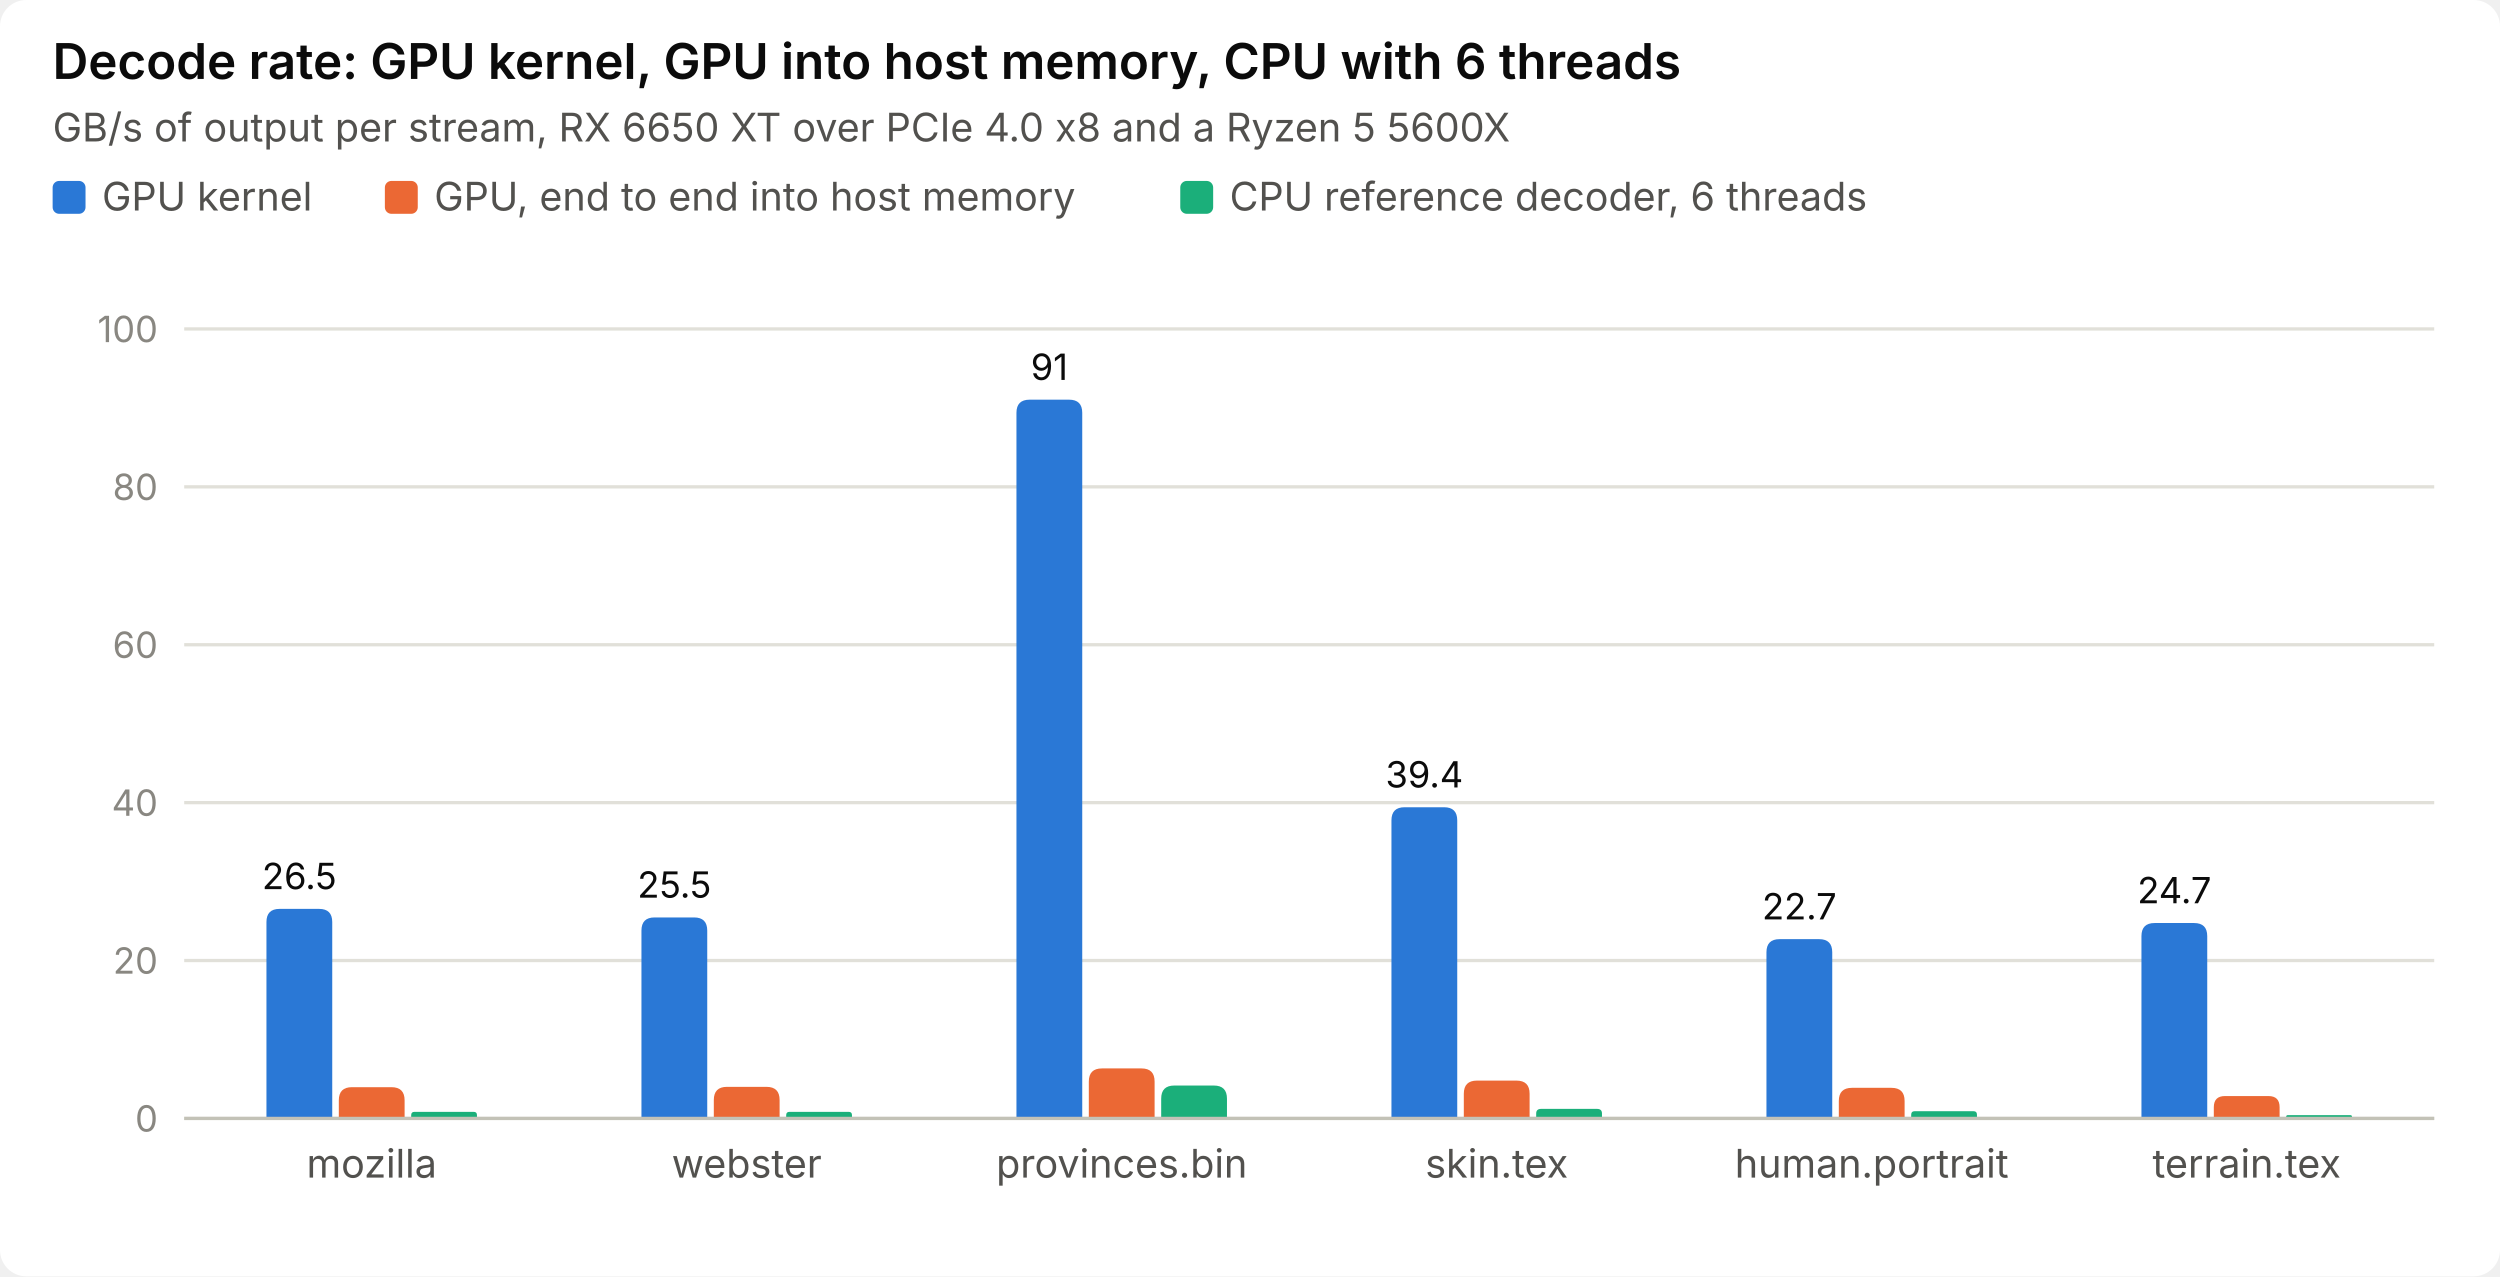
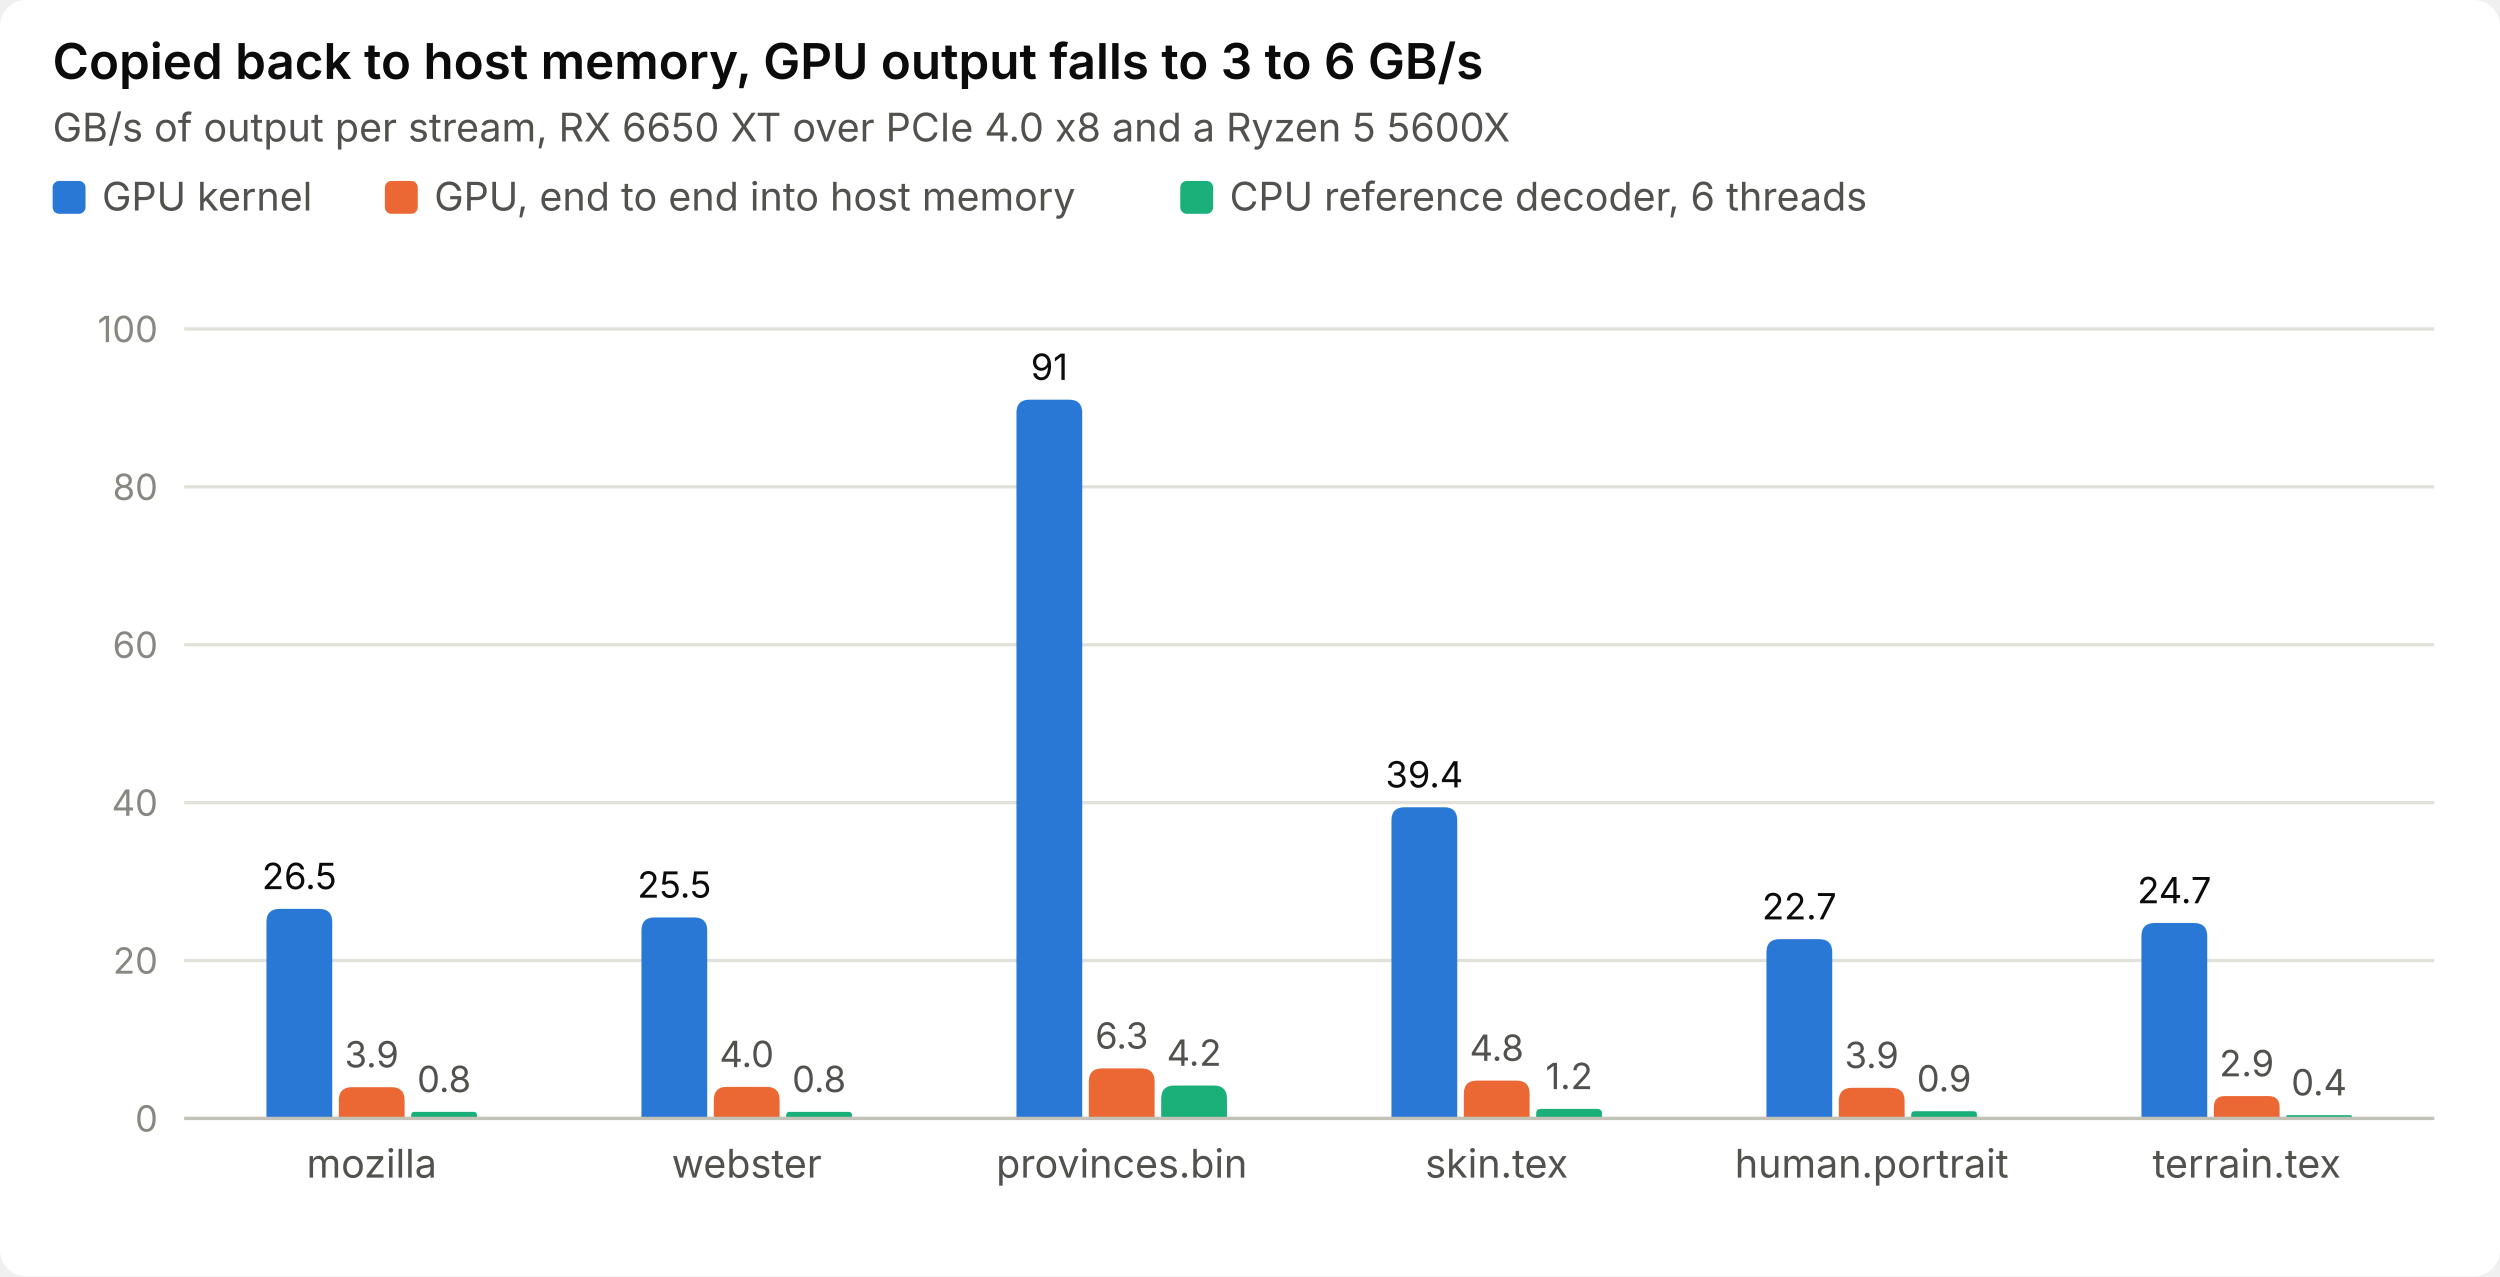
<svg xmlns="http://www.w3.org/2000/svg" viewBox="0 0 760 388" width="760" height="388" role="img" aria-labelledby="t d" font-family="system-ui, -apple-system, 'Segoe UI', sans-serif">
  <style>
.bg{fill:#ffffff}.p{fill:#0b0b0b}.s{fill:#52514e}.m{fill:#898781}
.grid{stroke:#e1e0d9;stroke-width:1}.axis{stroke:#c3c2b7;stroke-width:1}
.c1{fill:#2a78d6}.c2{fill:#eb6834}.c3{fill:#1baf7a}.cg{fill:#898781}.cv{fill:#c9c8c0}
.l1{stroke:#2a78d6}.l2{stroke:#eb6834}.l3{stroke:#1baf7a}
.o1{fill:#86b6ef}.o2{fill:#2a78d6}.o3{fill:#104281}
.ring{stroke:#ffffff;stroke-width:2}
.box{fill:#f4f3ef;stroke:#c3c2b7;stroke-width:1}.hi{fill:#cde2fb;stroke:#2a78d6;stroke-width:1}
</style>
  <rect width="760" height="388" rx="8" class="bg" />
-   <text x="16.0" y="24.0" class="p" font-size="15" font-weight="600" text-anchor="start">Decode rate: GPU kernel, GPU into host memory, CPU with 6 threads</text>
+   <text x="16.0" y="24.0" class="p" font-size="15" font-weight="600" text-anchor="start">Copied back to host memory, GPU output falls to 3 to 6 GB/s</text>
  <text x="16.0" y="43.0" class="s" font-size="12" font-weight="400" text-anchor="start">GB/s of output per stream, RX 6650 XT over PCIe 4.0 x8 and a Ryzen 5 5600X</text>
  <rect x="16.0" y="55.0" width="10.0" height="10.0" rx="2" class="c1" />
  <text x="31.0" y="64.0" class="s" font-size="12" font-weight="400" text-anchor="start">GPU kernel</text>
  <rect x="117.0" y="55.0" width="10.0" height="10.0" rx="2" class="c2" />
  <text x="132.0" y="64.0" class="s" font-size="12" font-weight="400" text-anchor="start">GPU, end to end into host memory</text>
  <rect x="358.8" y="55.0" width="10.0" height="10.0" rx="2" class="c3" />
  <text x="373.8" y="64.0" class="s" font-size="12" font-weight="400" text-anchor="start">CPU reference decoder, 6 threads</text>
  <line x1="56.0" y1="340.0" x2="740.0" y2="340.0" class="grid" />
  <text x="48.0" y="344.0" class="m" font-size="11" font-weight="400" text-anchor="end">0</text>
  <line x1="56.0" y1="292.0" x2="740.0" y2="292.0" class="grid" />
  <text x="48.0" y="296.0" class="m" font-size="11" font-weight="400" text-anchor="end">20</text>
  <line x1="56.0" y1="244.0" x2="740.0" y2="244.0" class="grid" />
  <text x="48.0" y="248.0" class="m" font-size="11" font-weight="400" text-anchor="end">40</text>
  <line x1="56.0" y1="196.0" x2="740.0" y2="196.0" class="grid" />
  <text x="48.0" y="200.0" class="m" font-size="11" font-weight="400" text-anchor="end">60</text>
  <line x1="56.0" y1="148.0" x2="740.0" y2="148.0" class="grid" />
  <text x="48.0" y="152.0" class="m" font-size="11" font-weight="400" text-anchor="end">80</text>
  <line x1="56.0" y1="100.0" x2="740.0" y2="100.0" class="grid" />
  <text x="48.0" y="104.0" class="m" font-size="11" font-weight="400" text-anchor="end">100</text>
  <path d="M81.0,340.0 V280.3 Q81.0,276.3 85.0,276.3 H97.0 Q101.0,276.3 101.0,280.3 V340.0 Z" class="c1" />
  <text x="91.0" y="270.3" class="p" font-size="11" font-weight="400" text-anchor="middle">26.5</text>
  <path d="M103.0,340.0 V334.5 Q103.0,330.5 107.0,330.5 H119.0 Q123.0,330.5 123.0,334.5 V340.0 Z" class="c2" />
+   <text x="113.0" y="324.5" class="s" font-size="11" font-weight="400" text-anchor="middle">3.9</text>
  <path d="M125.0,340.0 V339.0 Q125.0,338.0 126.0,338.0 H144.0 Q145.0,338.0 145.0,339.0 V340.0 Z" class="c3" />
+   <text x="135.0" y="332.0" class="s" font-size="11" font-weight="400" text-anchor="middle">0.8</text>
  <text x="113.0" y="358.0" class="s" font-size="12" font-weight="400" text-anchor="middle">mozilla</text>
  <path d="M195.0,340.0 V282.9 Q195.0,278.9 199.0,278.9 H211.0 Q215.0,278.9 215.0,282.9 V340.0 Z" class="c1" />
  <text x="205.0" y="272.9" class="p" font-size="11" font-weight="400" text-anchor="middle">25.5</text>
  <path d="M217.0,340.0 V334.4 Q217.0,330.4 221.0,330.4 H233.0 Q237.0,330.4 237.0,334.4 V340.0 Z" class="c2" />
+   <text x="227.0" y="324.4" class="s" font-size="11" font-weight="400" text-anchor="middle">4.0</text>
  <path d="M239.0,340.0 V339.0 Q239.0,338.0 240.0,338.0 H258.0 Q259.0,338.0 259.0,339.0 V340.0 Z" class="c3" />
+   <text x="249.0" y="332.0" class="s" font-size="11" font-weight="400" text-anchor="middle">0.8</text>
  <text x="227.0" y="358.0" class="s" font-size="12" font-weight="400" text-anchor="middle">webster</text>
  <path d="M309.0,340.0 V125.5 Q309.0,121.5 313.0,121.5 H325.0 Q329.0,121.5 329.0,125.5 V340.0 Z" class="c1" />
  <text x="319.0" y="115.5" class="p" font-size="11" font-weight="400" text-anchor="middle">91</text>
  <path d="M331.0,340.0 V328.8 Q331.0,324.8 335.0,324.8 H347.0 Q351.0,324.8 351.0,328.8 V340.0 Z" class="c2" />
+   <text x="341.0" y="318.8" class="s" font-size="11" font-weight="400" text-anchor="middle">6.3</text>
  <path d="M353.0,340.0 V334.0 Q353.0,330.0 357.0,330.0 H369.0 Q373.0,330.0 373.0,334.0 V340.0 Z" class="c3" />
+   <text x="363.0" y="324.0" class="s" font-size="11" font-weight="400" text-anchor="middle">4.2</text>
  <text x="341.0" y="358.0" class="s" font-size="12" font-weight="400" text-anchor="middle">provinces.bin</text>
  <path d="M423.0,340.0 V249.4 Q423.0,245.4 427.0,245.4 H439.0 Q443.0,245.4 443.0,249.4 V340.0 Z" class="c1" />
  <text x="433.0" y="239.4" class="p" font-size="11" font-weight="400" text-anchor="middle">39.4</text>
  <path d="M445.0,340.0 V332.5 Q445.0,328.5 449.0,328.5 H461.0 Q465.0,328.5 465.0,332.5 V340.0 Z" class="c2" />
+   <text x="455.0" y="322.5" class="s" font-size="11" font-weight="400" text-anchor="middle">4.8</text>
  <path d="M467.0,340.0 V338.5 Q467.0,337.1 468.5,337.1 H485.5 Q487.0,337.1 487.0,338.5 V340.0 Z" class="c3" />
+   <text x="477.0" y="331.1" class="s" font-size="11" font-weight="400" text-anchor="middle">1.2</text>
  <text x="455.0" y="358.0" class="s" font-size="12" font-weight="400" text-anchor="middle">skin.tex</text>
  <path d="M537.0,340.0 V289.5 Q537.0,285.5 541.0,285.5 H553.0 Q557.0,285.5 557.0,289.5 V340.0 Z" class="c1" />
  <text x="547.0" y="279.5" class="p" font-size="11" font-weight="400" text-anchor="middle">22.7</text>
  <path d="M559.0,340.0 V334.7 Q559.0,330.7 563.0,330.7 H575.0 Q579.0,330.7 579.0,334.7 V340.0 Z" class="c2" />
+   <text x="569.0" y="324.7" class="s" font-size="11" font-weight="400" text-anchor="middle">3.9</text>
  <path d="M581.0,340.0 V338.9 Q581.0,337.8 582.1,337.8 H599.9 Q601.0,337.8 601.0,338.9 V340.0 Z" class="c3" />
+   <text x="591.0" y="331.8" class="s" font-size="11" font-weight="400" text-anchor="middle">0.9</text>
  <text x="569.0" y="358.0" class="s" font-size="12" font-weight="400" text-anchor="middle">human.portrait</text>
  <path d="M651.0,340.0 V284.6 Q651.0,280.6 655.0,280.6 H667.0 Q671.0,280.6 671.0,284.6 V340.0 Z" class="c1" />
  <text x="661.0" y="274.6" class="p" font-size="11" font-weight="400" text-anchor="middle">24.7</text>
  <path d="M673.0,340.0 V336.6 Q673.0,333.2 676.4,333.2 H689.6 Q693.0,333.2 693.0,336.6 V340.0 Z" class="c2" />
+   <text x="683.0" y="327.2" class="s" font-size="11" font-weight="400" text-anchor="middle">2.9</text>
  <path d="M695.0,340.0 V339.5 Q695.0,339.0 695.5,339.0 H714.5 Q715.0,339.0 715.0,339.5 V340.0 Z" class="c3" />
+   <text x="705.0" y="333.0" class="s" font-size="11" font-weight="400" text-anchor="middle">0.4</text>
  <text x="683.0" y="358.0" class="s" font-size="12" font-weight="400" text-anchor="middle">terrain.tex</text>
  <line x1="56.0" y1="340.0" x2="740.0" y2="340.0" class="axis" />
</svg>
